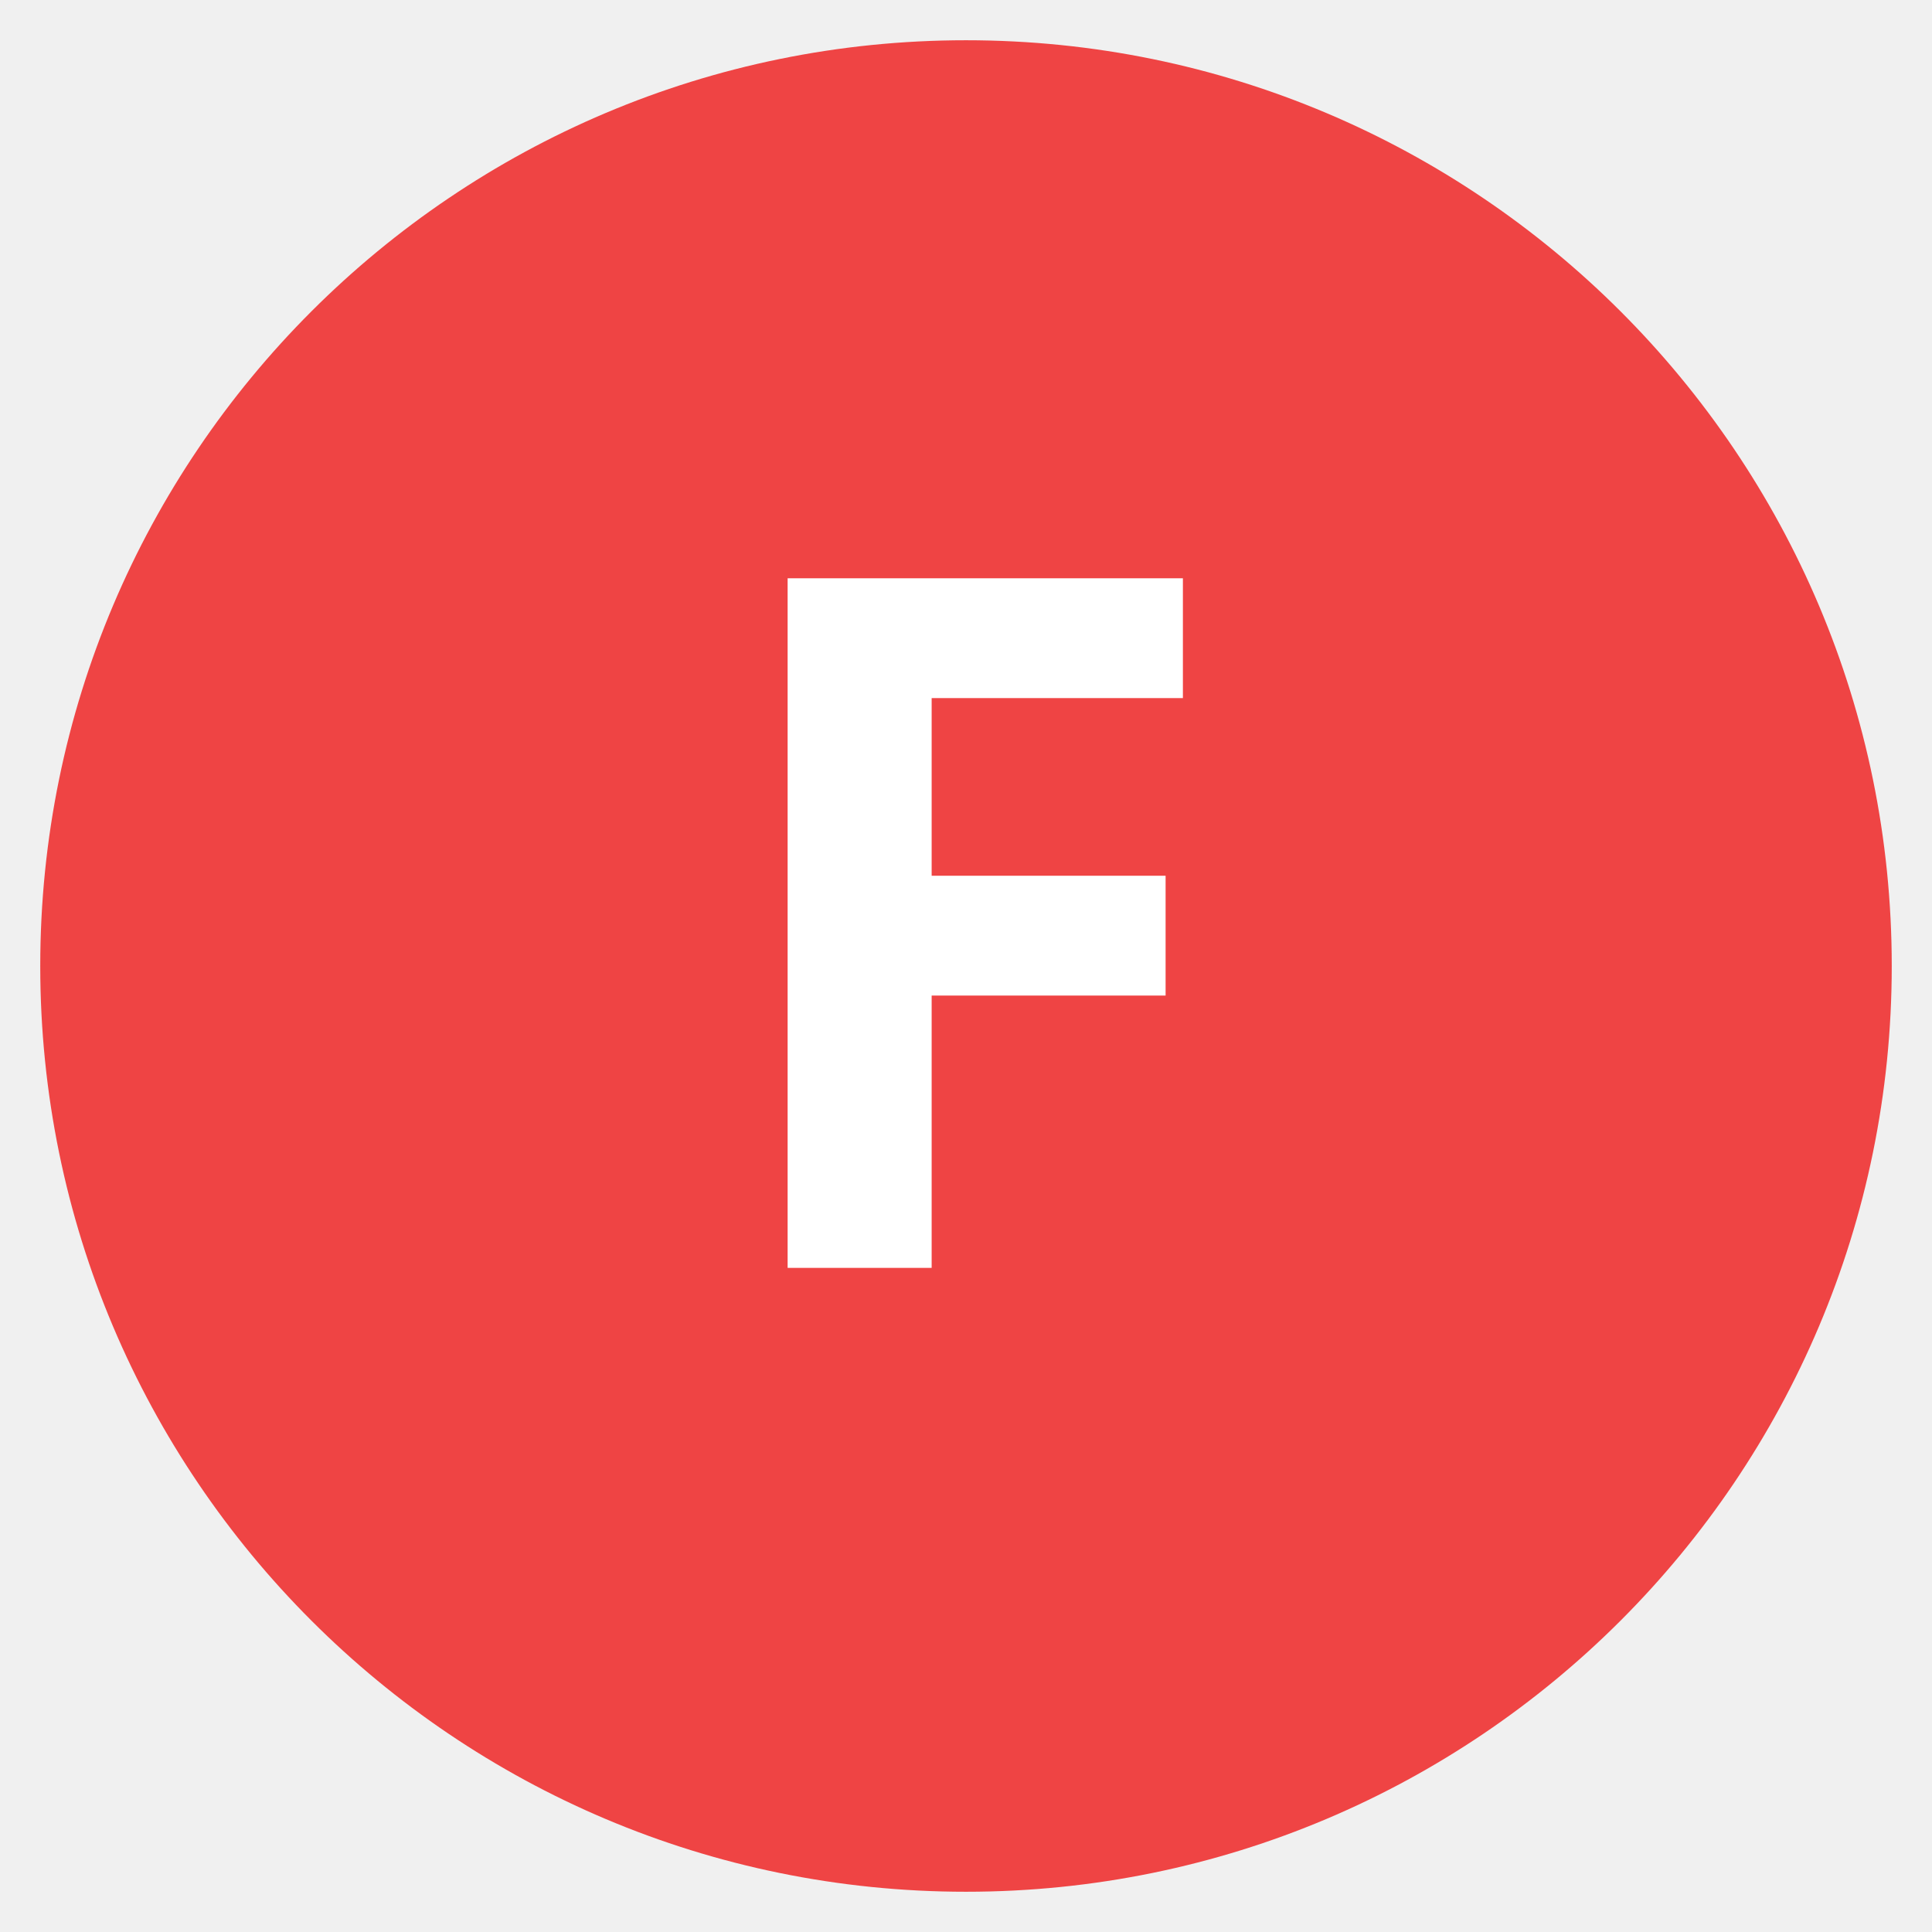
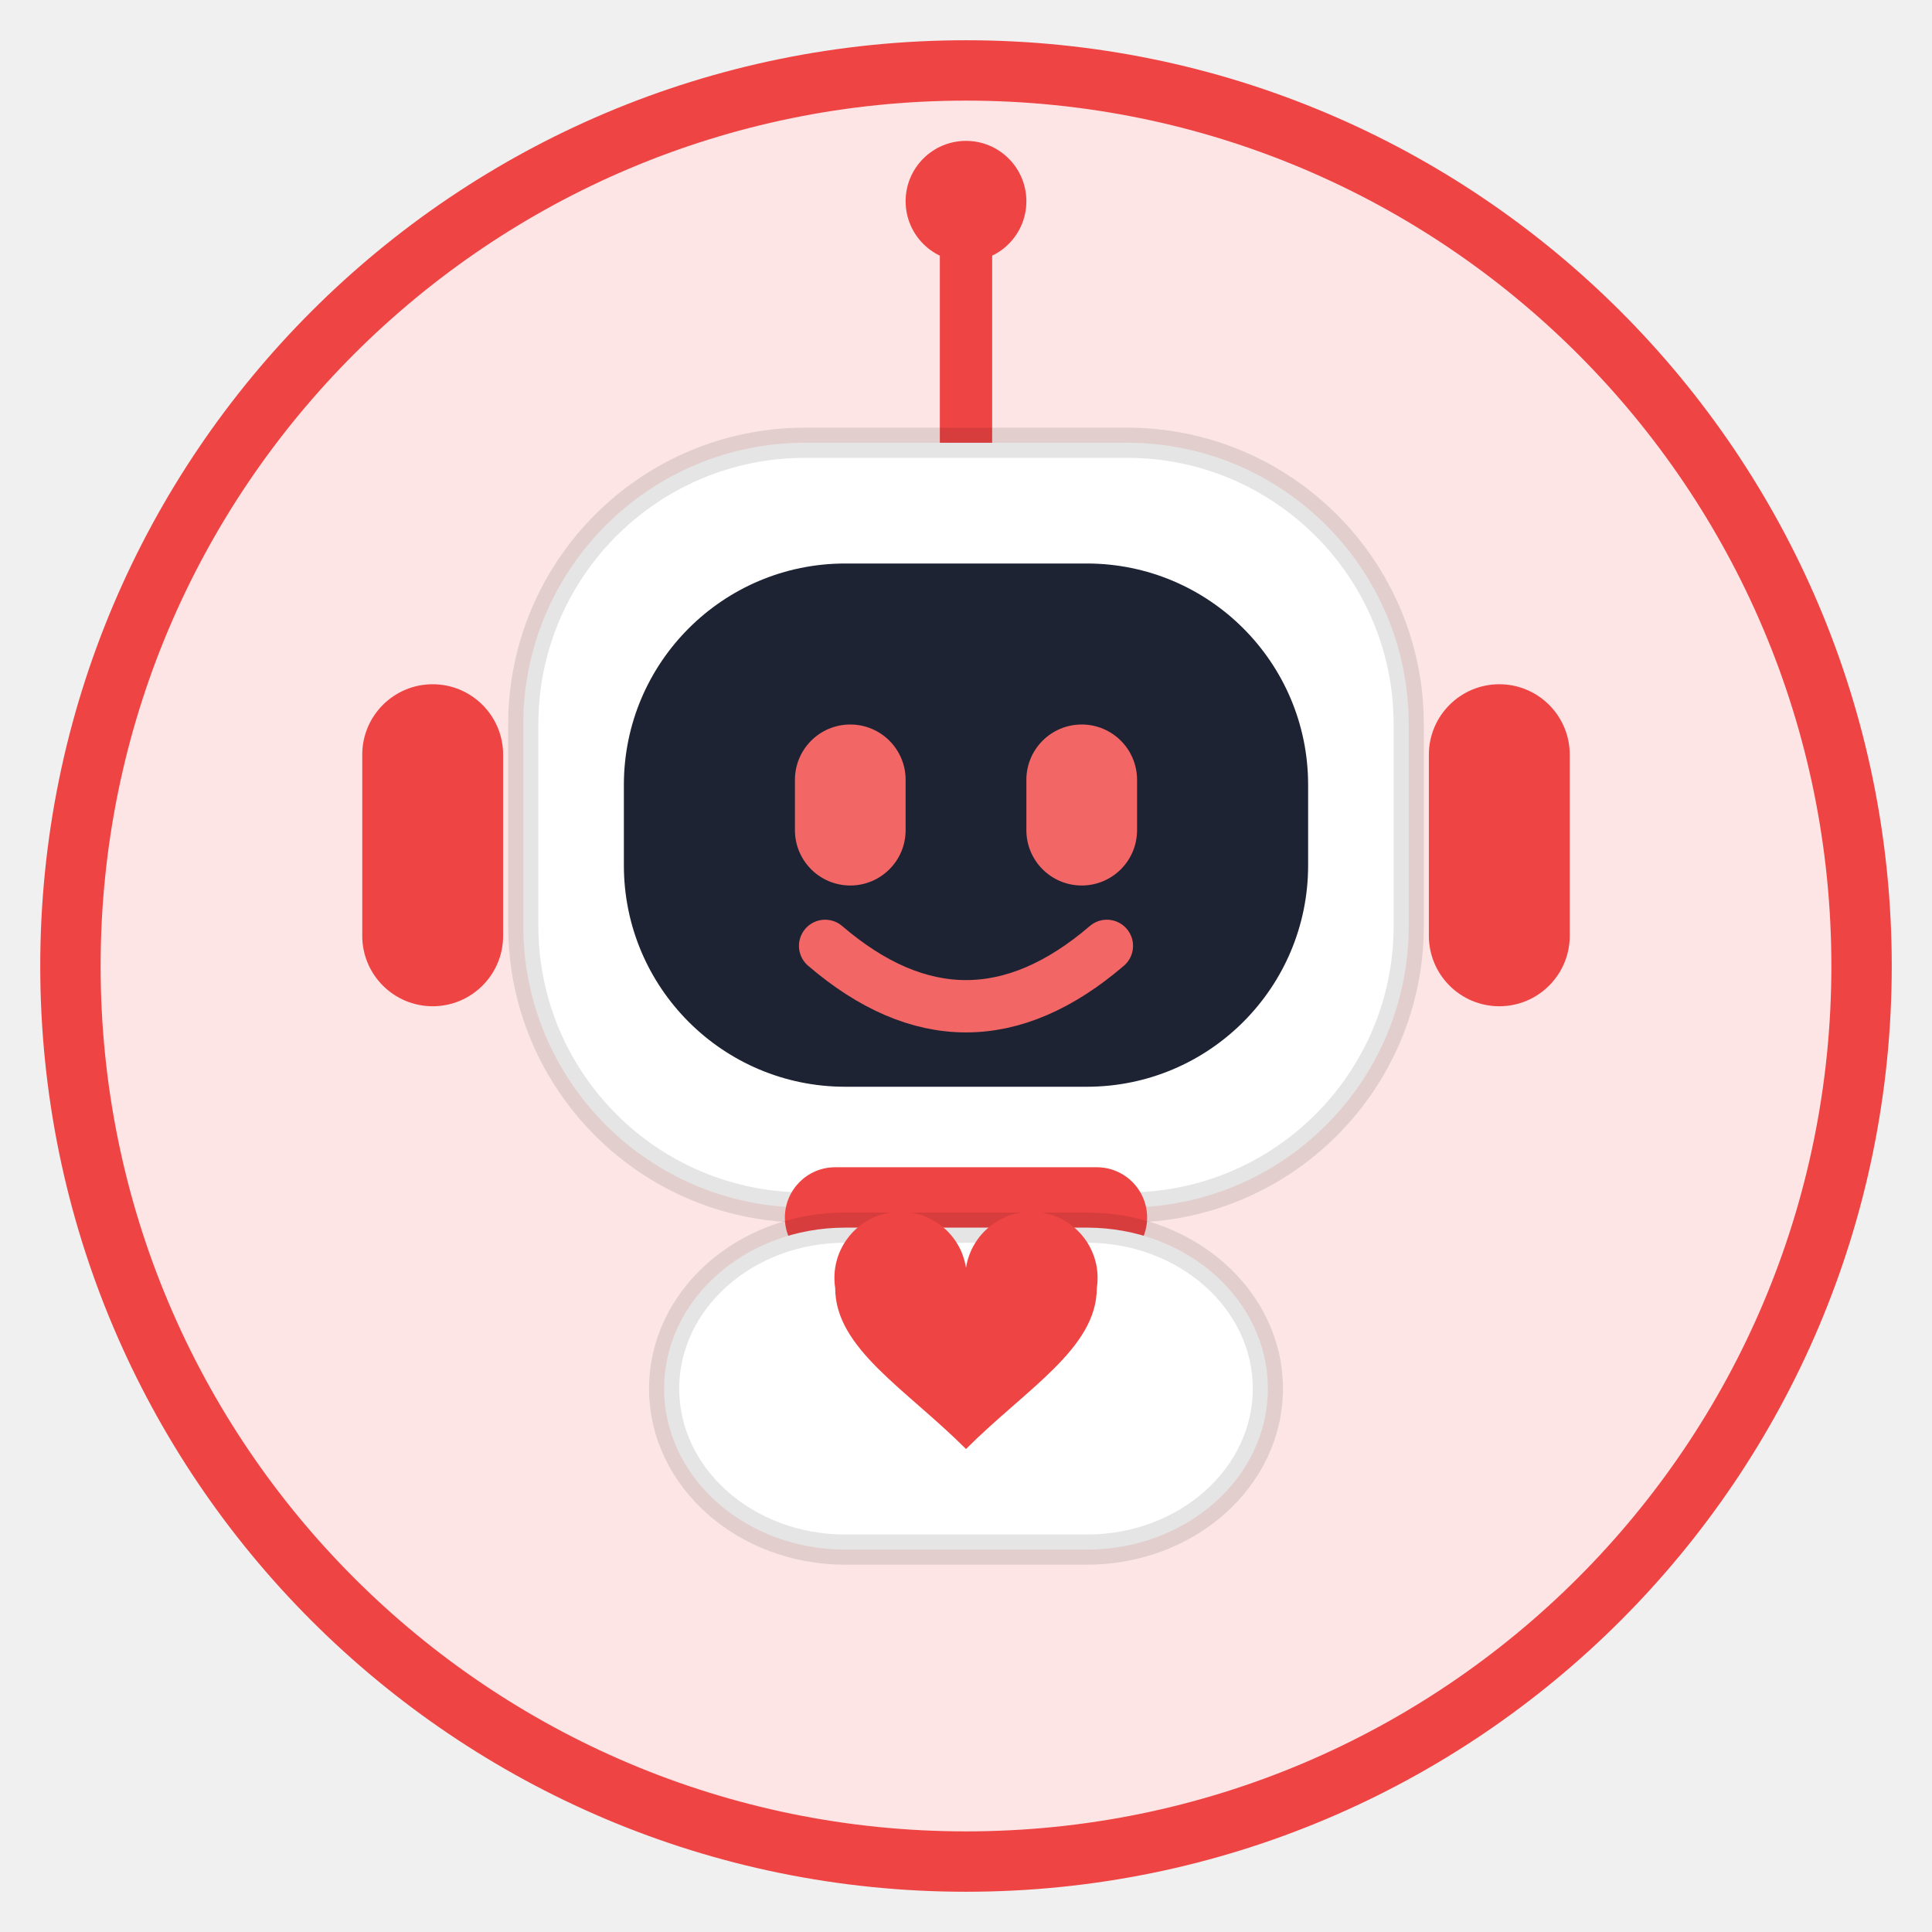
<svg xmlns="http://www.w3.org/2000/svg" viewBox="0 0 96 96" width="96" height="96" role="img" aria-label="Forge tutor avatar (reduced motion)">
-   <circle cx="48" cy="48" r="46" fill="#EF4444" />
-   <text x="48" y="63" font-family="Fredoka, Nunito, system-ui, sans-serif" font-size="48" font-weight="700" text-anchor="middle" fill="#FFFFFF">F</text>
+   <circle cx="48" cy="48" r="44.5" fill="#FDE5E5" stroke="#EF4444" stroke-width="3" />
+   <rect x="18" y="34" width="7" height="16" rx="3.5" fill="#EF4444" />
+   <rect x="71" y="34" width="7" height="16" rx="3.5" fill="#EF4444" />
+   <line x1="48" y1="23" x2="48" y2="12" stroke="#EF4444" stroke-width="2.6" stroke-linecap="round" />
+   <circle cx="48" cy="10" r="3" fill="#EF4444" />
+   <rect x="26" y="22" width="44" height="38" rx="14" fill="#FFFFFF" stroke="#0000001A" stroke-width="1.5" />
+   <rect x="31" y="28" width="34" height="26" rx="11" fill="#1E2333" />
+   <rect x="39.5" y="36" width="5.5" height="8" rx="2.75" fill="#F26666" />
+   <rect x="51" y="36" width="5.5" height="8" rx="2.75" fill="#F26666" />
+   <path d="M41 47 Q48 53 55 47" fill="none" stroke="#F26666" stroke-width="2.6" stroke-linecap="round" />
+   <rect x="39" y="58" width="18" height="5" rx="2.5" fill="#EF4444" />
+   <rect x="33" y="61" width="30" height="16" rx="9" fill="#FFFFFF" stroke="#0000001A" stroke-width="1.5" />
+   <path d="M48 72 C45 69 41.5 67 41.5 64 A3 3 0 0 1 48 63 A3 3 0 0 1 54.5 64 C54.5 67 51 69 48 72 Z" fill="#EF4444" />
</svg>
